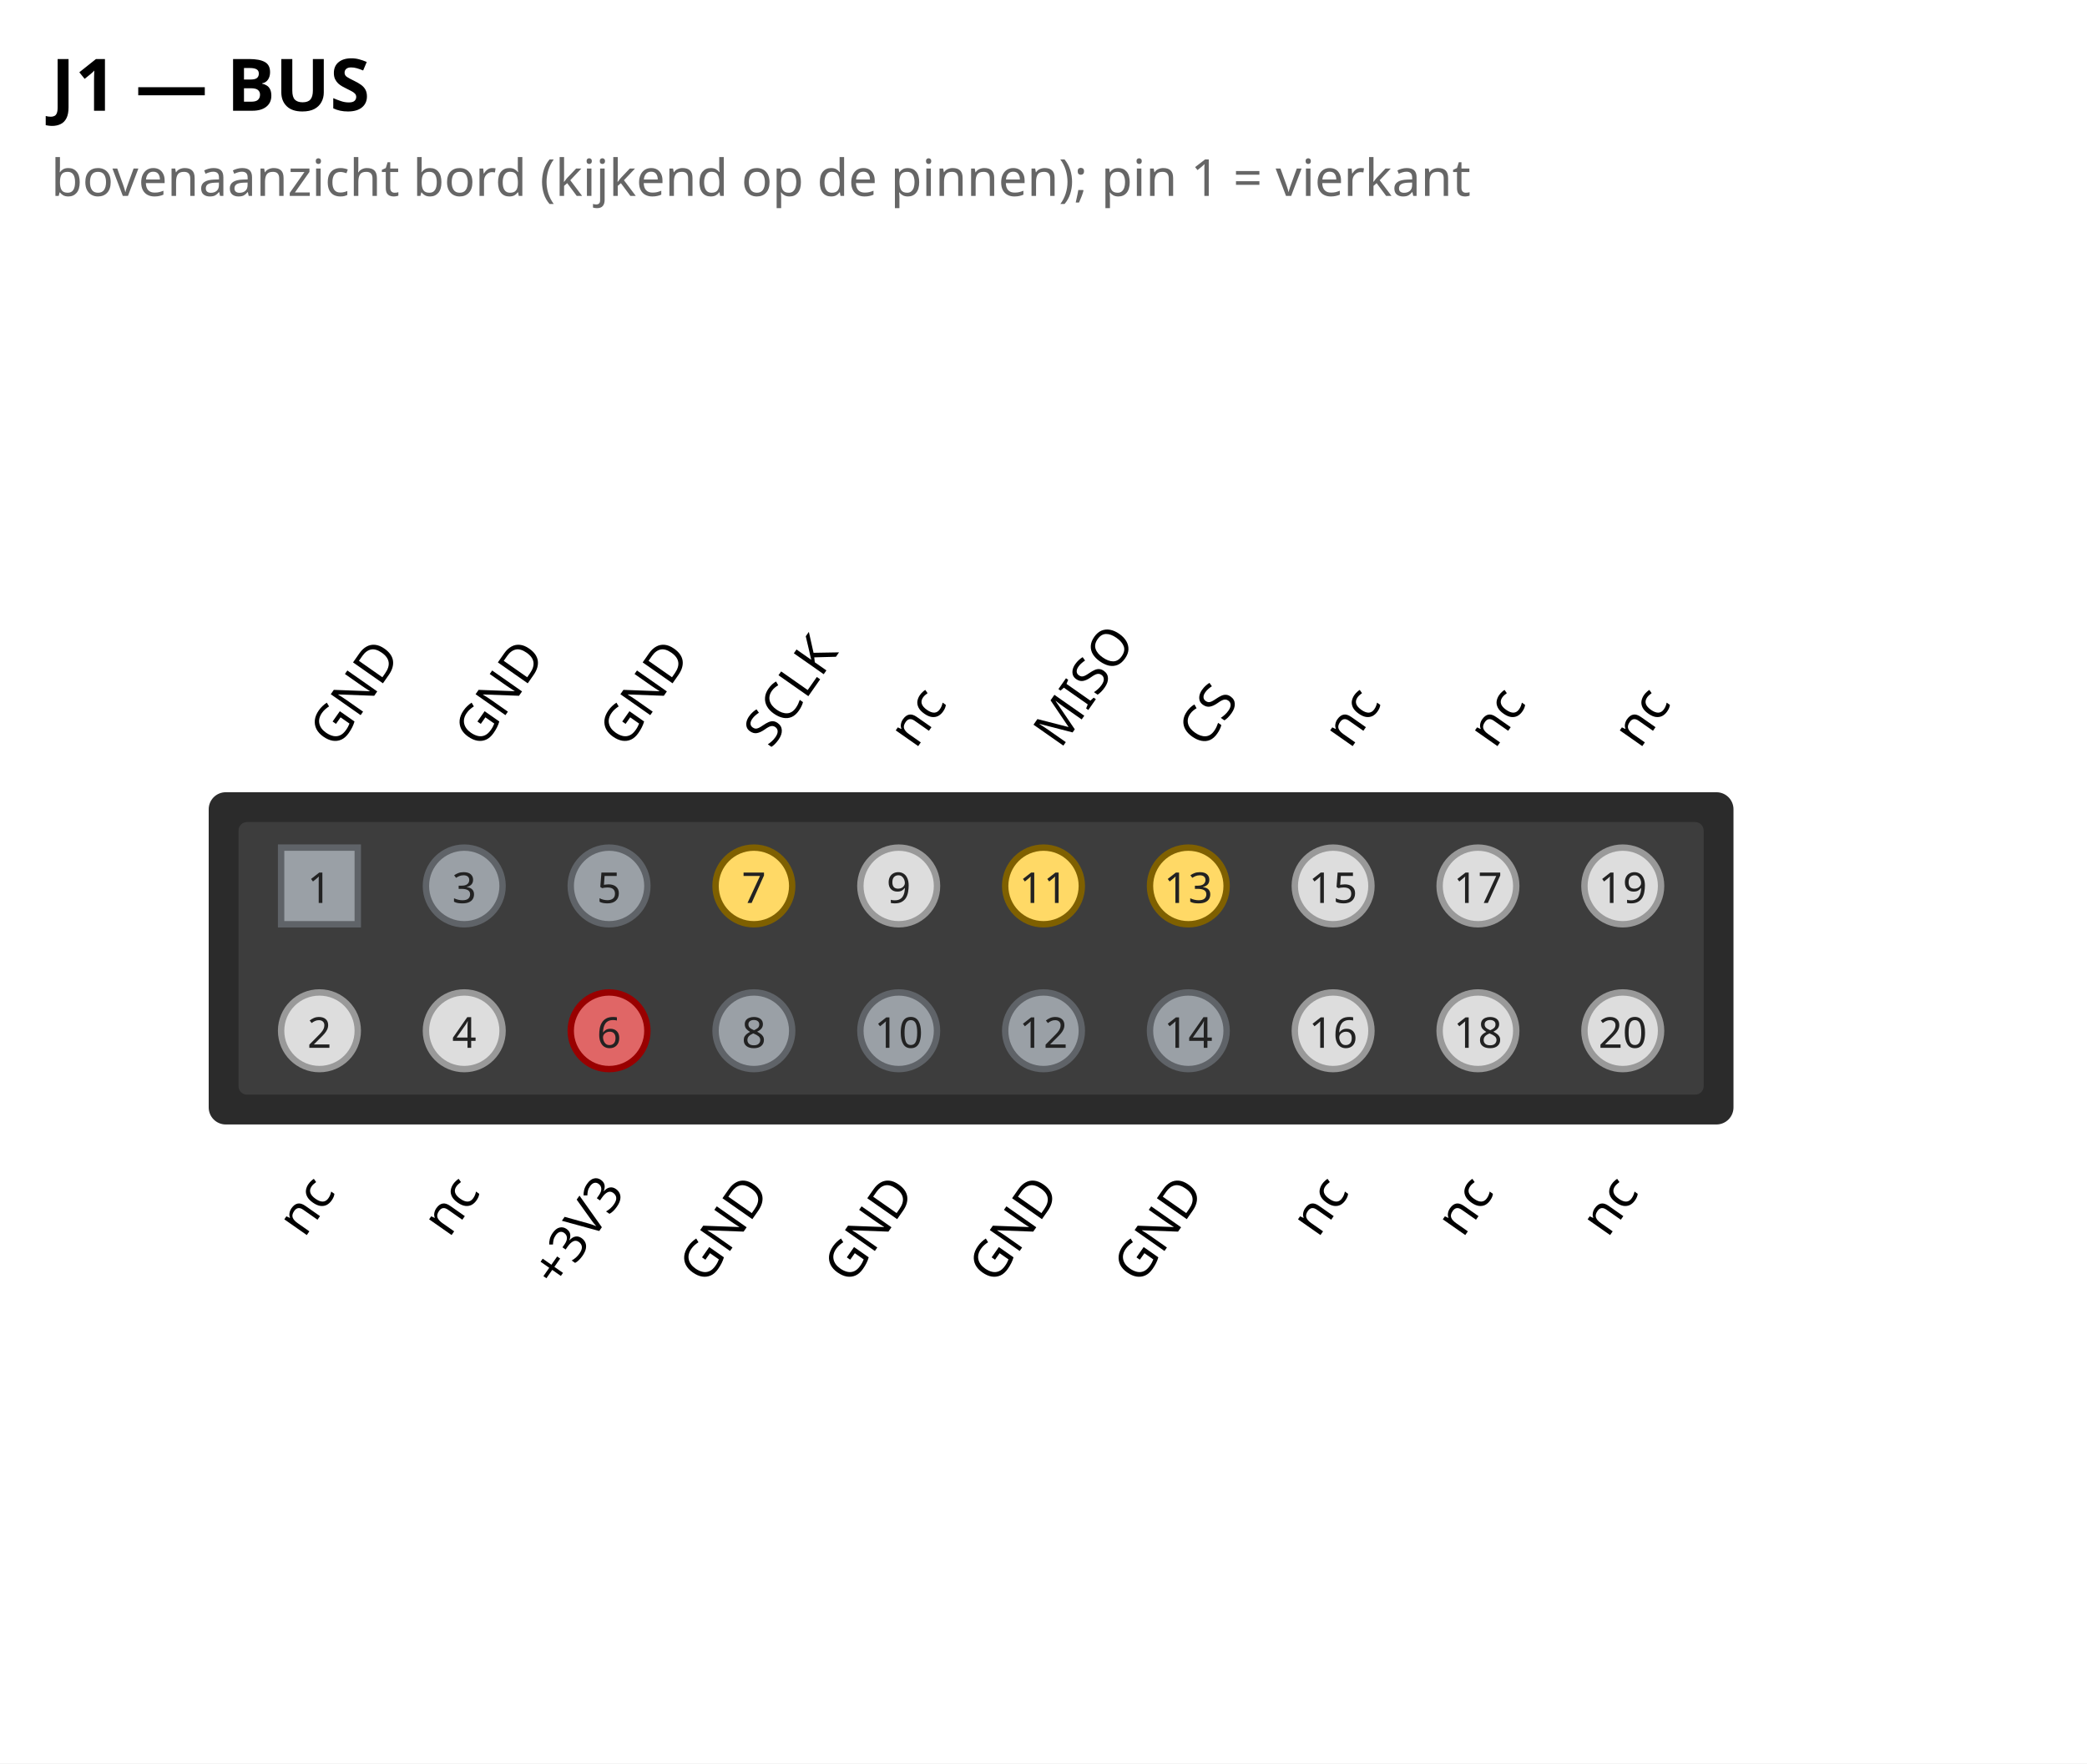
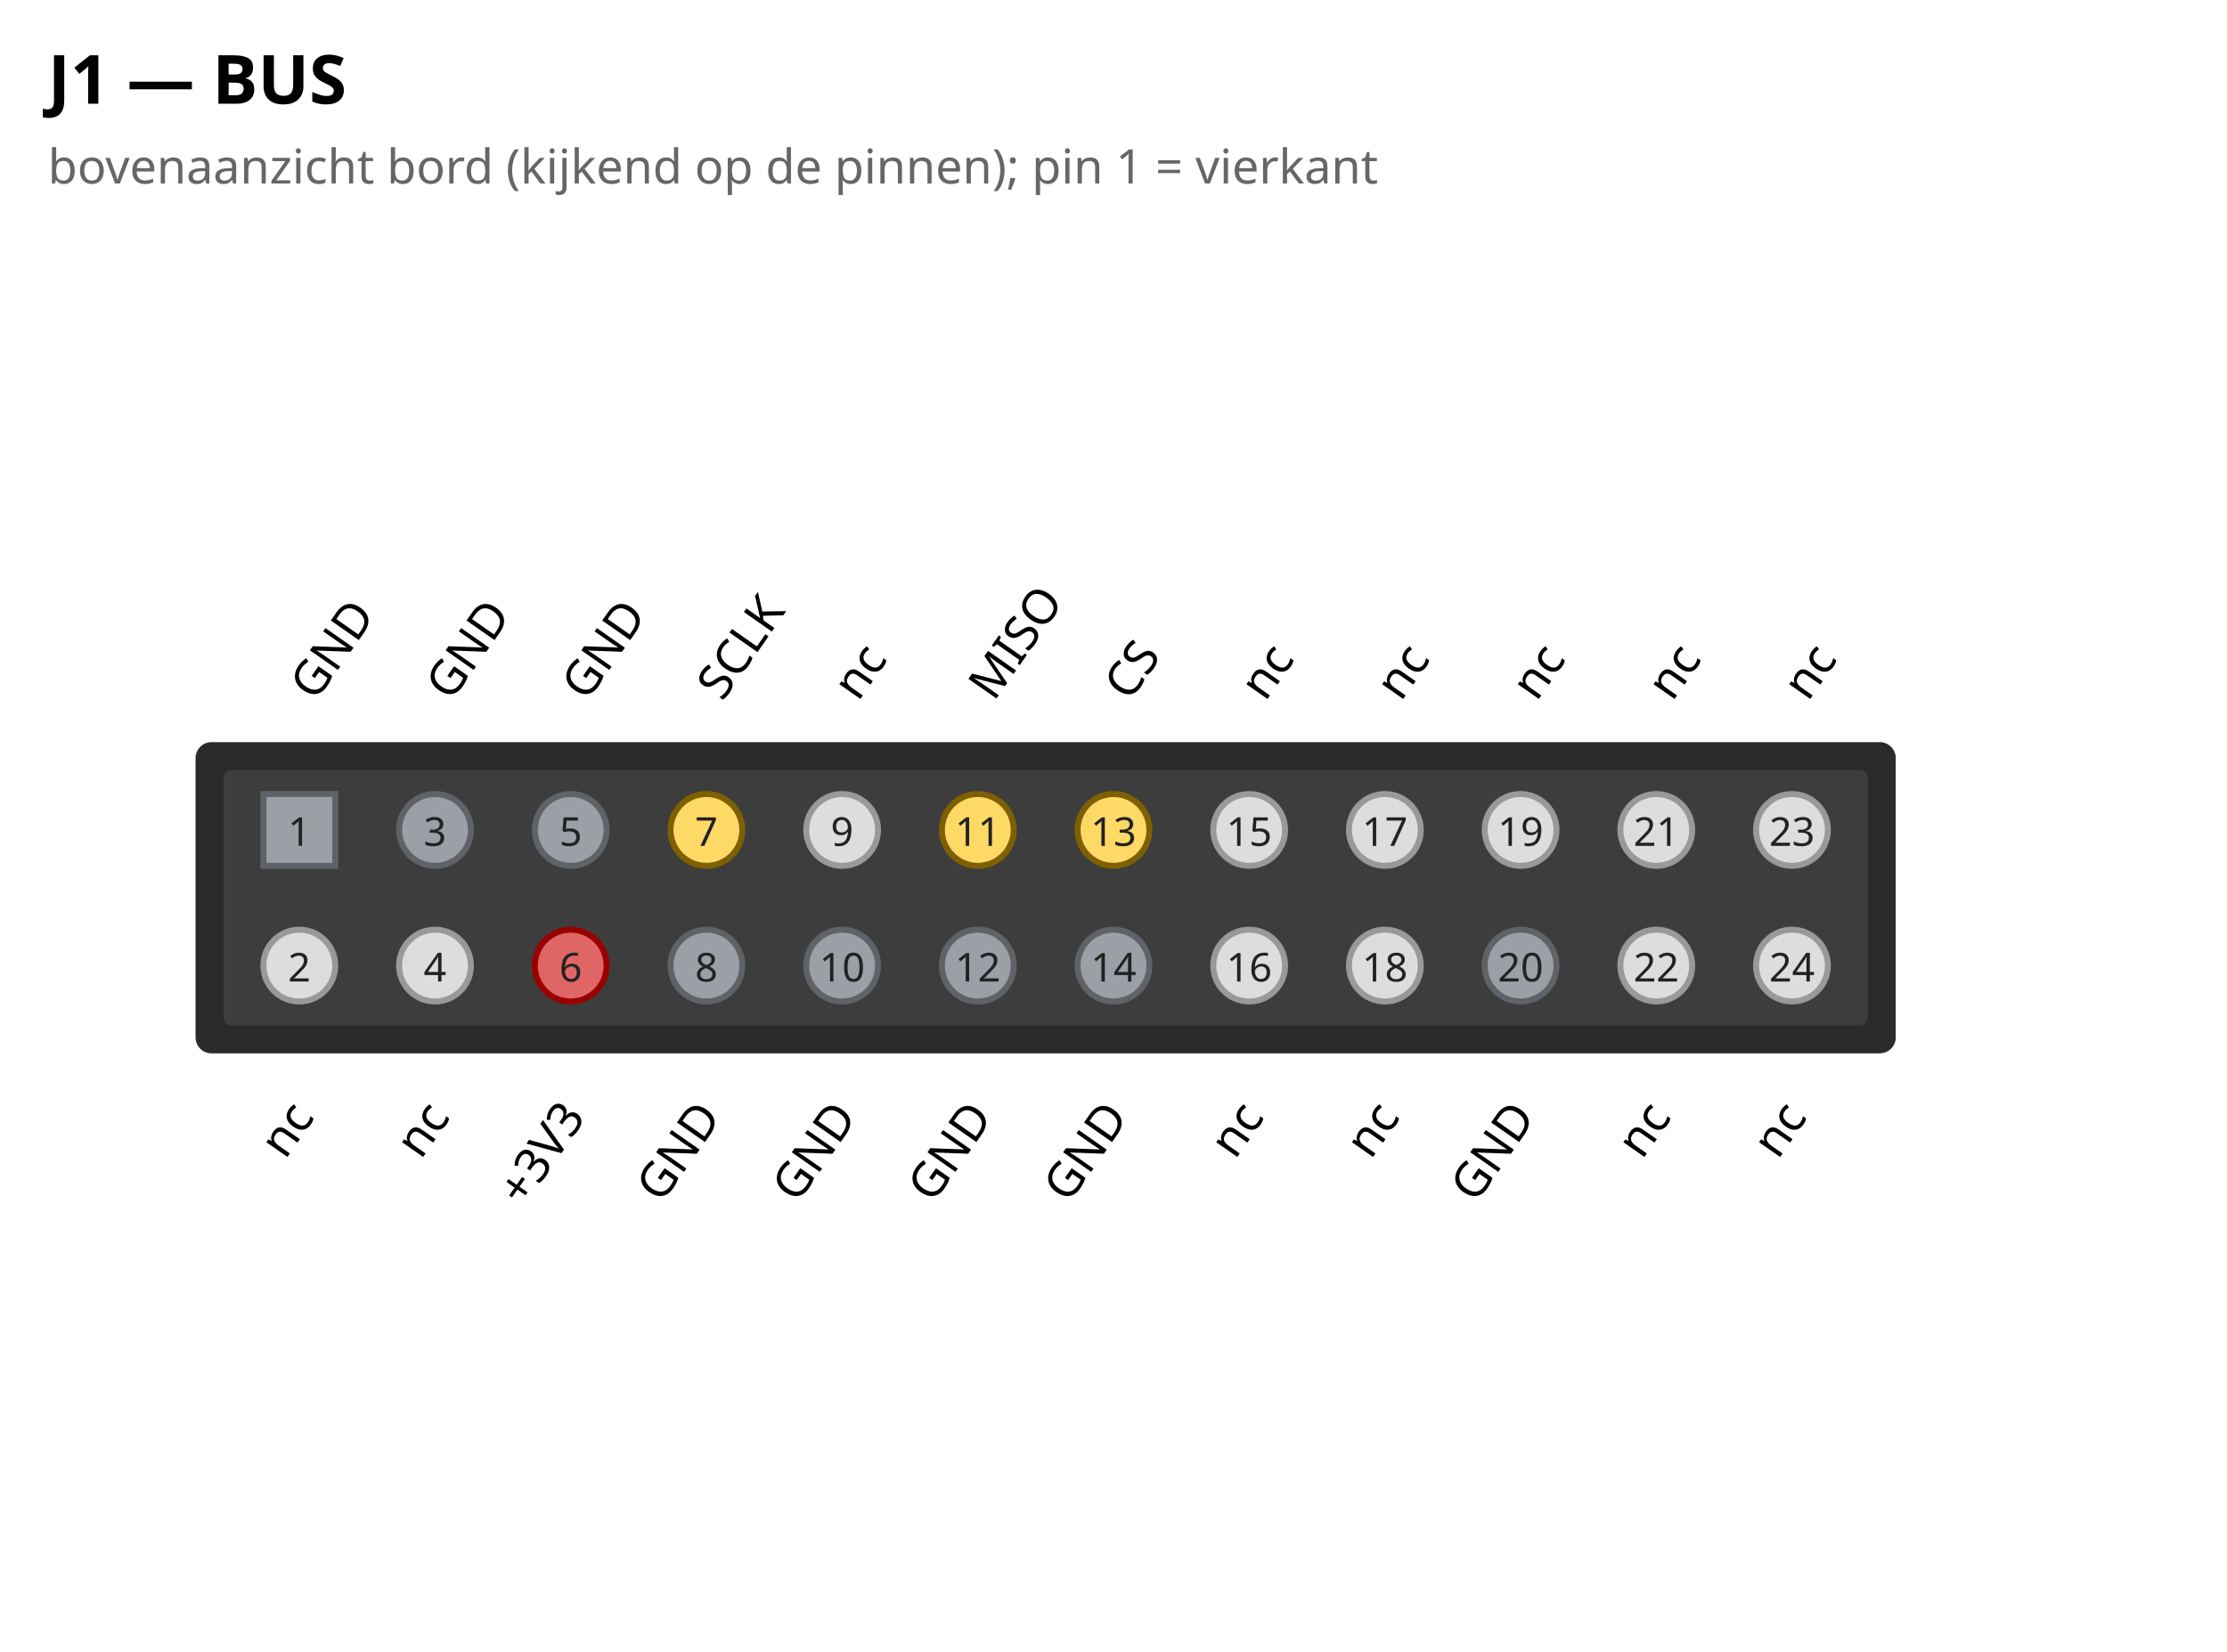
- <svg xmlns="http://www.w3.org/2000/svg" width="490" height="414" viewBox="0 0 490 414" font-family="sans-serif">
-   <rect width="490" height="414" fill="white" />
+ <svg xmlns="http://www.w3.org/2000/svg" width="558" height="414" viewBox="0 0 558 414" font-family="sans-serif">
+   <rect width="558" height="414" fill="white" />
  <text x="12" y="26" font-size="17" font-weight="bold">J1 — BUS</text>
  <text x="12" y="46" font-size="12" fill="#666">bovenaanzicht bord (kijkend op de pinnen); pin 1 = vierkant</text>
-   <rect x="49.0" y="186.0" width="358.0" height="78.0" rx="4" fill="#2b2b2b" />
-   <rect x="56.0" y="193.0" width="344.0" height="64.0" rx="2" fill="#3d3d3d" />
+   <rect x="49.0" y="186.0" width="426.0" height="78.0" rx="4" fill="#2b2b2b" />
+   <rect x="56.0" y="193.0" width="412.0" height="64.0" rx="2" fill="#3d3d3d" />
  <rect x="66.0" y="199.0" width="18" height="18" fill="#9aa0a6" stroke="#5f6368" stroke-width="1.5" />
  <text x="75.0" y="212.0" font-size="10" text-anchor="middle" fill="#222">1</text>
  <text x="79.0" y="176.0" font-size="12" transform="rotate(-55 79.0 176.0)">GND</text>
  <circle cx="75.0" cy="242.0" r="9" fill="#ddd" stroke="#999" stroke-width="1.5" />
  <text x="75.0" y="246.0" font-size="10" text-anchor="middle" fill="#222">2</text>
  <text x="79.0" y="280.0" font-size="12" text-anchor="end" transform="rotate(-55 79.0 280.0)">nc</text>
  <circle cx="109.0" cy="208.0" r="9" fill="#9aa0a6" stroke="#5f6368" stroke-width="1.5" />
  <text x="109.0" y="212.0" font-size="10" text-anchor="middle" fill="#222">3</text>
  <text x="113.0" y="176.0" font-size="12" transform="rotate(-55 113.0 176.0)">GND</text>
  <circle cx="109.0" cy="242.0" r="9" fill="#ddd" stroke="#999" stroke-width="1.5" />
  <text x="109.0" y="246.0" font-size="10" text-anchor="middle" fill="#222">4</text>
  <text x="113.0" y="280.0" font-size="12" text-anchor="end" transform="rotate(-55 113.0 280.0)">nc</text>
  <circle cx="143.0" cy="208.0" r="9" fill="#9aa0a6" stroke="#5f6368" stroke-width="1.5" />
  <text x="143.0" y="212.0" font-size="10" text-anchor="middle" fill="#222">5</text>
  <text x="147.0" y="176.0" font-size="12" transform="rotate(-55 147.0 176.0)">GND</text>
  <circle cx="143.0" cy="242.0" r="9" fill="#e06666" stroke="#990000" stroke-width="1.5" />
  <text x="143.0" y="246.0" font-size="10" text-anchor="middle" fill="#222">6</text>
  <text x="147.0" y="280.0" font-size="12" text-anchor="end" transform="rotate(-55 147.0 280.0)">+3V3</text>
  <circle cx="177.0" cy="208.0" r="9" fill="#ffd966" stroke="#7f6000" stroke-width="1.5" />
  <text x="177.0" y="212.0" font-size="10" text-anchor="middle" fill="#222">7</text>
  <text x="181.0" y="176.0" font-size="12" transform="rotate(-55 181.0 176.0)">SCLK</text>
  <circle cx="177.0" cy="242.0" r="9" fill="#9aa0a6" stroke="#5f6368" stroke-width="1.5" />
  <text x="177.0" y="246.0" font-size="10" text-anchor="middle" fill="#222">8</text>
  <text x="181.0" y="280.0" font-size="12" text-anchor="end" transform="rotate(-55 181.0 280.0)">GND</text>
  <circle cx="211.0" cy="208.0" r="9" fill="#ddd" stroke="#999" stroke-width="1.5" />
  <text x="211.0" y="212.0" font-size="10" text-anchor="middle" fill="#222">9</text>
  <text x="215.0" y="176.0" font-size="12" transform="rotate(-55 215.0 176.0)">nc</text>
  <circle cx="211.0" cy="242.0" r="9" fill="#9aa0a6" stroke="#5f6368" stroke-width="1.5" />
  <text x="211.0" y="246.0" font-size="10" text-anchor="middle" fill="#222">10</text>
  <text x="215.0" y="280.0" font-size="12" text-anchor="end" transform="rotate(-55 215.0 280.0)">GND</text>
  <circle cx="245.0" cy="208.0" r="9" fill="#ffd966" stroke="#7f6000" stroke-width="1.5" />
  <text x="245.0" y="212.0" font-size="10" text-anchor="middle" fill="#222">11</text>
  <text x="249.0" y="176.0" font-size="12" transform="rotate(-55 249.0 176.0)">MISO</text>
  <circle cx="245.0" cy="242.0" r="9" fill="#9aa0a6" stroke="#5f6368" stroke-width="1.5" />
  <text x="245.0" y="246.0" font-size="10" text-anchor="middle" fill="#222">12</text>
  <text x="249.0" y="280.0" font-size="12" text-anchor="end" transform="rotate(-55 249.0 280.0)">GND</text>
  <circle cx="279.0" cy="208.0" r="9" fill="#ffd966" stroke="#7f6000" stroke-width="1.5" />
  <text x="279.0" y="212.0" font-size="10" text-anchor="middle" fill="#222">13</text>
  <text x="283.0" y="176.0" font-size="12" transform="rotate(-55 283.0 176.0)">CS</text>
  <circle cx="279.0" cy="242.0" r="9" fill="#9aa0a6" stroke="#5f6368" stroke-width="1.5" />
  <text x="279.0" y="246.0" font-size="10" text-anchor="middle" fill="#222">14</text>
  <text x="283.0" y="280.0" font-size="12" text-anchor="end" transform="rotate(-55 283.0 280.0)">GND</text>
  <circle cx="313.0" cy="208.0" r="9" fill="#ddd" stroke="#999" stroke-width="1.5" />
  <text x="313.0" y="212.0" font-size="10" text-anchor="middle" fill="#222">15</text>
  <text x="317.0" y="176.0" font-size="12" transform="rotate(-55 317.0 176.0)">nc</text>
  <circle cx="313.0" cy="242.0" r="9" fill="#ddd" stroke="#999" stroke-width="1.5" />
  <text x="313.0" y="246.0" font-size="10" text-anchor="middle" fill="#222">16</text>
  <text x="317.0" y="280.0" font-size="12" text-anchor="end" transform="rotate(-55 317.0 280.0)">nc</text>
  <circle cx="347.0" cy="208.0" r="9" fill="#ddd" stroke="#999" stroke-width="1.5" />
  <text x="347.0" y="212.0" font-size="10" text-anchor="middle" fill="#222">17</text>
  <text x="351.0" y="176.0" font-size="12" transform="rotate(-55 351.0 176.0)">nc</text>
  <circle cx="347.0" cy="242.0" r="9" fill="#ddd" stroke="#999" stroke-width="1.5" />
  <text x="347.0" y="246.0" font-size="10" text-anchor="middle" fill="#222">18</text>
  <text x="351.0" y="280.0" font-size="12" text-anchor="end" transform="rotate(-55 351.0 280.0)">nc</text>
  <circle cx="381.0" cy="208.0" r="9" fill="#ddd" stroke="#999" stroke-width="1.5" />
  <text x="381.0" y="212.0" font-size="10" text-anchor="middle" fill="#222">19</text>
  <text x="385.0" y="176.0" font-size="12" transform="rotate(-55 385.0 176.0)">nc</text>
-   <circle cx="381.0" cy="242.0" r="9" fill="#ddd" stroke="#999" stroke-width="1.5" />
+   <circle cx="381.0" cy="242.0" r="9" fill="#9aa0a6" stroke="#5f6368" stroke-width="1.5" />
  <text x="381.0" y="246.0" font-size="10" text-anchor="middle" fill="#222">20</text>
-   <text x="385.0" y="280.0" font-size="12" text-anchor="end" transform="rotate(-55 385.0 280.0)">nc</text>
+   <text x="385.0" y="280.0" font-size="12" text-anchor="end" transform="rotate(-55 385.0 280.0)">GND</text>
+   <circle cx="415.0" cy="208.0" r="9" fill="#ddd" stroke="#999" stroke-width="1.5" />
+   <text x="415.0" y="212.0" font-size="10" text-anchor="middle" fill="#222">21</text>
+   <text x="419.0" y="176.0" font-size="12" transform="rotate(-55 419.0 176.0)">nc</text>
+   <circle cx="415.0" cy="242.0" r="9" fill="#ddd" stroke="#999" stroke-width="1.5" />
+   <text x="415.0" y="246.0" font-size="10" text-anchor="middle" fill="#222">22</text>
+   <text x="419.0" y="280.0" font-size="12" text-anchor="end" transform="rotate(-55 419.0 280.0)">nc</text>
+   <circle cx="449.0" cy="208.0" r="9" fill="#ddd" stroke="#999" stroke-width="1.5" />
+   <text x="449.0" y="212.0" font-size="10" text-anchor="middle" fill="#222">23</text>
+   <text x="453.0" y="176.0" font-size="12" transform="rotate(-55 453.0 176.0)">nc</text>
+   <circle cx="449.0" cy="242.0" r="9" fill="#ddd" stroke="#999" stroke-width="1.5" />
+   <text x="449.0" y="246.0" font-size="10" text-anchor="middle" fill="#222">24</text>
+   <text x="453.0" y="280.0" font-size="12" text-anchor="end" transform="rotate(-55 453.0 280.0)">nc</text>
</svg>
